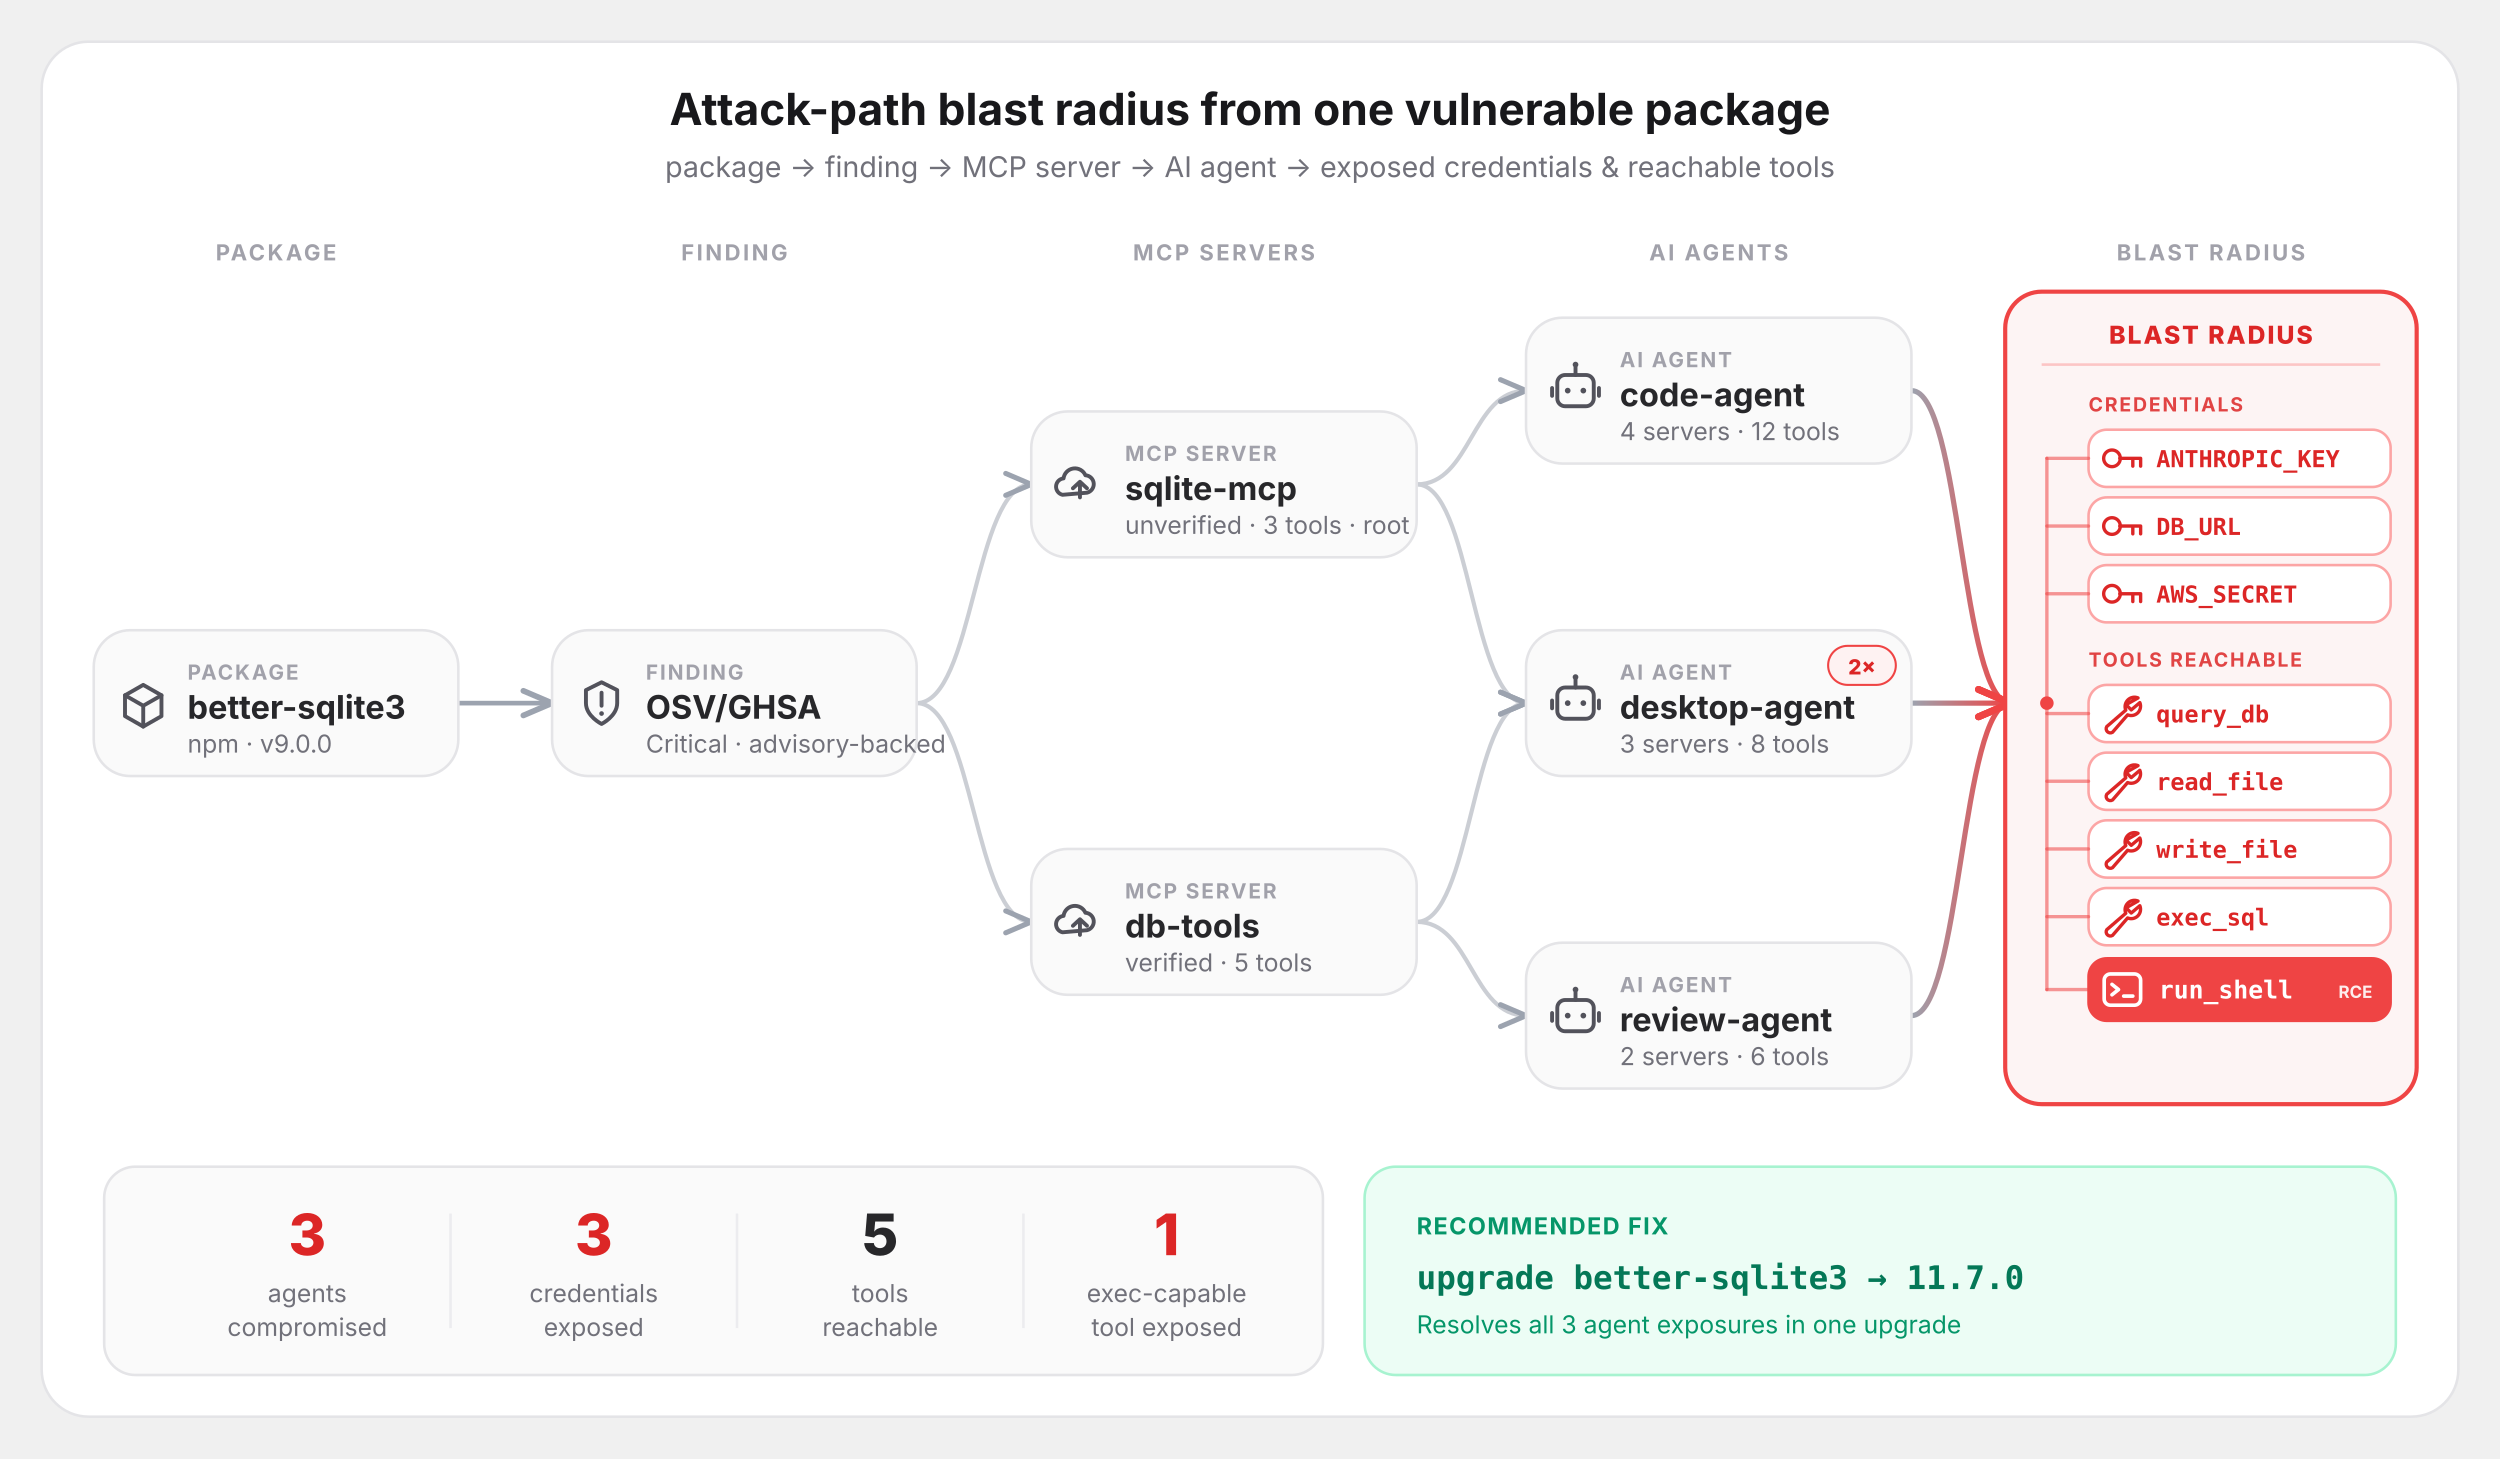
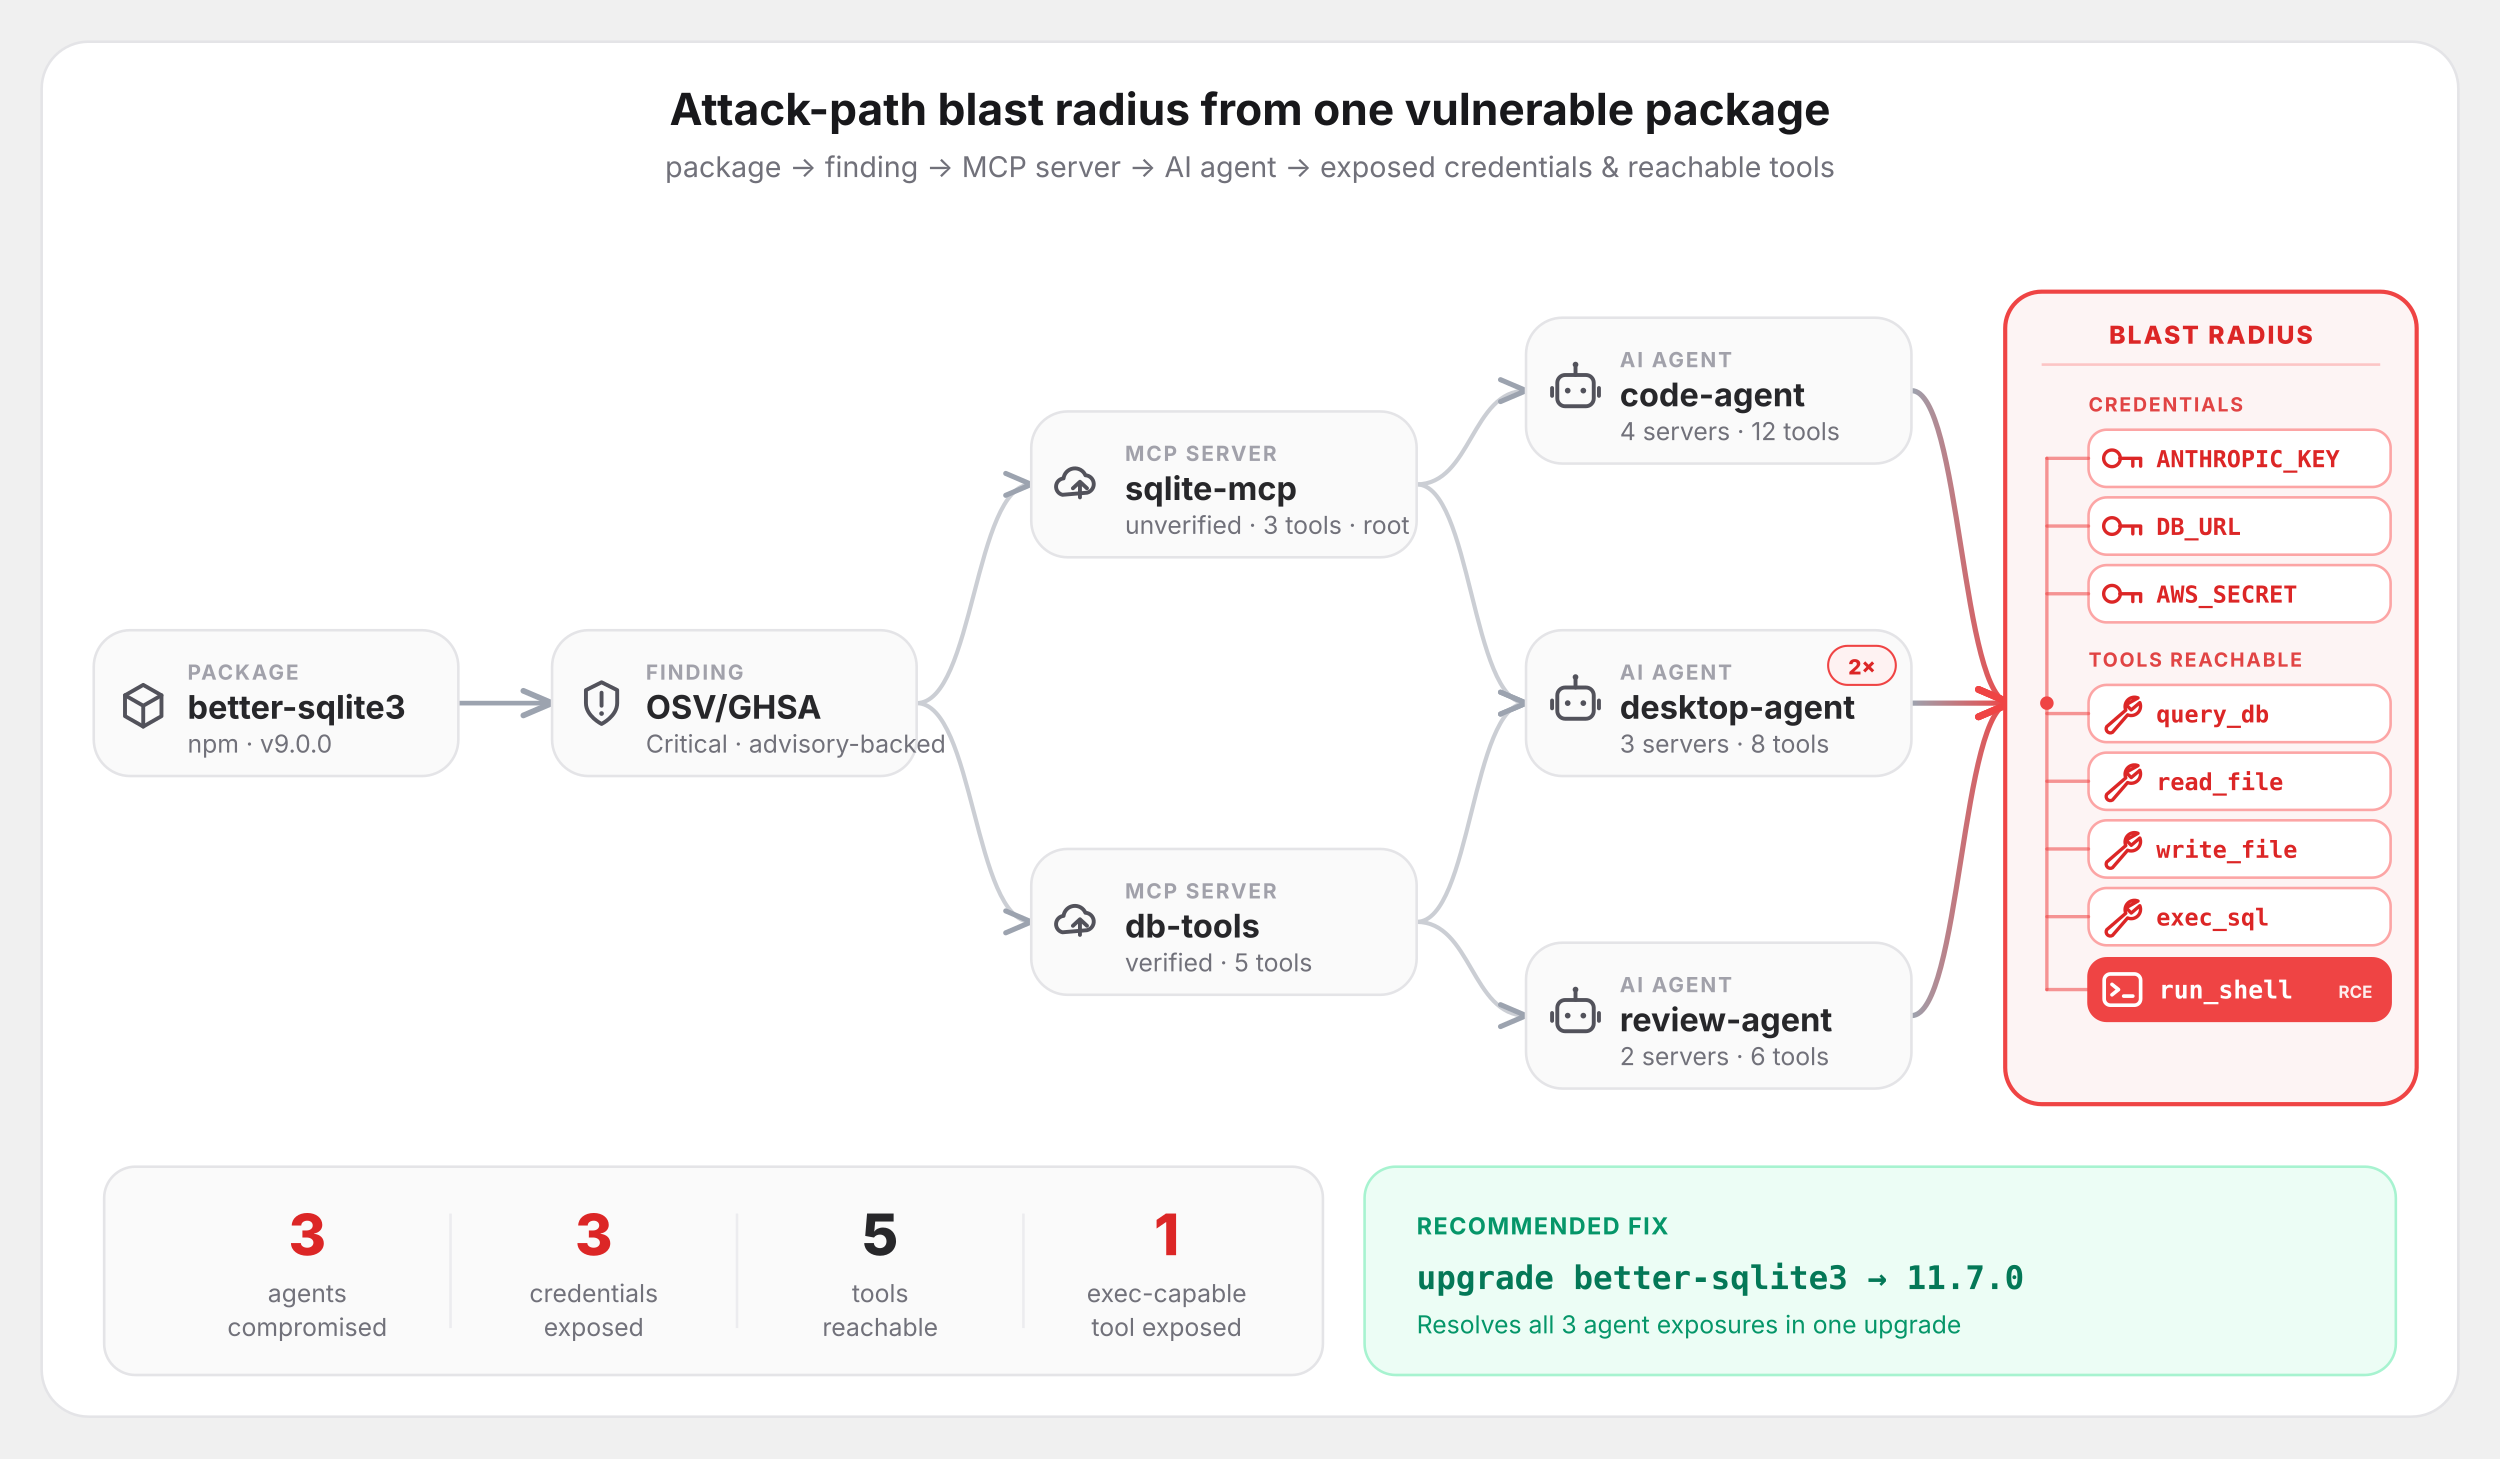
<svg xmlns="http://www.w3.org/2000/svg" viewBox="0 0 960 560" fill="none" font-family="system-ui, -apple-system, 'Segoe UI', sans-serif">
  <defs>
    <marker id="ar" viewBox="0 0 10 8" refX="8" refY="4" markerWidth="9" markerHeight="7" orient="auto">
      <path d="M1 1 L8 4 L1 7" fill="none" stroke="#9ca3af" stroke-width="1.4" stroke-linecap="round" stroke-linejoin="round" />
    </marker>
    <marker id="arA" viewBox="0 0 10 8" refX="8" refY="4" markerWidth="9" markerHeight="7" orient="auto">
      <path d="M1 1 L8 4 L1 7" fill="none" stroke="#ef4444" stroke-width="1.5" stroke-linecap="round" stroke-linejoin="round" />
    </marker>
    <linearGradient id="conv" gradientUnits="userSpaceOnUse" x1="734" y1="0" x2="772" y2="0">
      <stop offset="0" stop-color="#9ca3af" />
      <stop offset="1" stop-color="#ef4444" />
    </linearGradient>
  </defs>
  <rect x="16" y="16" width="928" height="528" rx="18" fill="#ffffff" stroke="#e4e4e7" stroke-width="1" />
  <text x="480" y="48" text-anchor="middle" font-size="17" font-weight="700" fill="#18181b">Attack-path blast radius from one vulnerable package</text>
  <text x="480" y="68" text-anchor="middle" font-size="11" fill="#71717a">package → finding → MCP server → AI agent → exposed credentials &amp; reachable tools</text>
-   <text x="106" y="100" text-anchor="middle" font-size="8.5" font-weight="700" letter-spacing="0.11em" fill="#a1a1aa">PACKAGE</text>
-   <text x="282" y="100" text-anchor="middle" font-size="8.5" font-weight="700" letter-spacing="0.11em" fill="#a1a1aa">FINDING</text>
-   <text x="470" y="100" text-anchor="middle" font-size="8.5" font-weight="700" letter-spacing="0.11em" fill="#a1a1aa">MCP SERVERS</text>
-   <text x="660" y="100" text-anchor="middle" font-size="8.5" font-weight="700" letter-spacing="0.11em" fill="#a1a1aa">AI AGENTS</text>
-   <text x="849" y="100" text-anchor="middle" font-size="8.5" font-weight="700" letter-spacing="0.11em" fill="#a1a1aa">BLAST RADIUS</text>
  <path d="M176 270 C194.0 270 194.0 270 212 270" stroke="#9ca3af" stroke-width="1.8" fill="none" marker-end="url(#ar)" />
  <path d="M352 270 C374.0 270 374.0 186 396 186" stroke="#cbced4" stroke-width="1.6" fill="none" marker-end="url(#ar)" />
  <path d="M352 270 C374.0 270 374.0 354 396 354" stroke="#cbced4" stroke-width="1.6" fill="none" marker-end="url(#ar)" />
  <path d="M544 186 C565.0 186 565.0 150 586 150" stroke="#cbced4" stroke-width="1.6" fill="none" marker-end="url(#ar)" />
  <path d="M544 186 C565.0 186 565.0 270 586 270" stroke="#cbced4" stroke-width="1.6" fill="none" marker-end="url(#ar)" />
  <path d="M544 354 C565.0 354 565.0 270 586 270" stroke="#cbced4" stroke-width="1.6" fill="none" marker-end="url(#ar)" />
  <path d="M544 354 C565.0 354 565.0 390 586 390" stroke="#cbced4" stroke-width="1.6" fill="none" marker-end="url(#ar)" />
  <path d="M734 150 C753.0 150 753.0 270 772 270" stroke="url(#conv)" stroke-width="2" fill="none" marker-end="url(#arA)" />
  <path d="M734 270 C753.0 270 753.0 270 772 270" stroke="url(#conv)" stroke-width="2" fill="none" marker-end="url(#arA)" />
  <path d="M734 390 C753.0 390 753.0 270 772 270" stroke="url(#conv)" stroke-width="2" fill="none" marker-end="url(#arA)" />
  <rect x="36" y="242" width="140" height="56" rx="14" fill="#fafafa" stroke="#e4e4e7" stroke-width="1" />
  <path d="M55 263.0 L62 267.0 V275.0 L55 279.0 L48 275.0 V267.0 Z" stroke="#52525b" stroke-width="1.5" fill="none" stroke-linecap="round" stroke-linejoin="round" />
  <path d="M48 267.0 L55 271.0 L62 267.0 M55 271.0 V279.0" stroke="#52525b" stroke-width="1.5" fill="none" stroke-linecap="round" stroke-linejoin="round" />
  <text x="72" y="261" font-size="8" font-weight="700" letter-spacing="0.09em" fill="#a1a1aa">PACKAGE</text>
  <text x="72" y="276" font-size="12.5" font-weight="700" fill="#27272a">better-sqlite3</text>
  <text x="72" y="289" font-size="9.5" fill="#71717a">npm · v9.0.0</text>
  <rect x="212" y="242" width="140" height="56" rx="14" fill="#fafafa" stroke="#e4e4e7" stroke-width="1" />
  <path d="M231 262.0 L237 265.0 V270.0 C237 275.0 231 278.0 231 278.0 C231 278.0 225 275.0 225 270.0 V265.0 Z" stroke="#52525b" stroke-width="1.5" fill="none" stroke-linecap="round" stroke-linejoin="round" />
  <path d="M231 266.0 V271.0" stroke="#52525b" stroke-width="1.5" fill="none" stroke-linecap="round" stroke-linejoin="round" />
  <circle cx="231" cy="274.0" r="0.9" fill="#52525b" stroke="none" />
  <text x="248" y="261" font-size="8" font-weight="700" letter-spacing="0.09em" fill="#a1a1aa">FINDING</text>
  <text x="248" y="276" font-size="12.5" font-weight="700" fill="#27272a">OSV/GHSA</text>
  <text x="248" y="289" font-size="9.5" fill="#71717a">Critical · advisory-backed</text>
  <rect x="396" y="158" width="148" height="56" rx="14" fill="#fafafa" stroke="#e4e4e7" stroke-width="1" />
  <path d="M408 190.0 a3.2 3.2 0 0 1 0.4 -6.3 a4.4 4.4 0 0 1 8.4 -1.2 a3.4 3.4 0 0 1 0.6 6.7 Z" stroke="#52525b" stroke-width="1.5" fill="none" stroke-linecap="round" stroke-linejoin="round" />
  <path d="M414.7 191.0 V185.0 M412 187.5 L414.7 185.0 L417.4 187.5" stroke="#52525b" stroke-width="1.5" fill="none" stroke-linecap="round" stroke-linejoin="round" />
  <text x="432" y="177" font-size="8" font-weight="700" letter-spacing="0.09em" fill="#a1a1aa">MCP SERVER</text>
  <text x="432" y="192" font-size="12.5" font-weight="700" fill="#27272a">sqlite-mcp</text>
  <text x="432" y="205" font-size="9.5" fill="#71717a">unverified · 3 tools · root</text>
  <rect x="396" y="326" width="148" height="56" rx="14" fill="#fafafa" stroke="#e4e4e7" stroke-width="1" />
  <path d="M408 358.0 a3.2 3.2 0 0 1 0.4 -6.3 a4.4 4.4 0 0 1 8.4 -1.2 a3.4 3.4 0 0 1 0.6 6.7 Z" stroke="#52525b" stroke-width="1.5" fill="none" stroke-linecap="round" stroke-linejoin="round" />
  <path d="M414.7 359.0 V353.0 M412 355.5 L414.7 353.0 L417.4 355.5" stroke="#52525b" stroke-width="1.5" fill="none" stroke-linecap="round" stroke-linejoin="round" />
  <text x="432" y="345" font-size="8" font-weight="700" letter-spacing="0.09em" fill="#a1a1aa">MCP SERVER</text>
  <text x="432" y="360" font-size="12.5" font-weight="700" fill="#27272a">db-tools</text>
  <text x="432" y="373" font-size="9.5" fill="#71717a">verified · 5 tools</text>
  <rect x="586" y="122" width="148" height="56" rx="14" fill="#fafafa" stroke="#e4e4e7" stroke-width="1" />
  <path d="M605 141.0 V144.0" stroke="#52525b" stroke-width="1.5" fill="none" stroke-linecap="round" stroke-linejoin="round" />
  <circle cx="605" cy="140.0" r="1.1" fill="#52525b" stroke="none" />
  <rect x="598" y="144.0" width="14" height="12" rx="3" stroke="#52525b" stroke-width="1.5" fill="none" stroke-linecap="round" stroke-linejoin="round" />
  <circle cx="602" cy="150.0" r="1.1" fill="#52525b" stroke="none" />
  <circle cx="608" cy="150.0" r="1.1" fill="#52525b" stroke="none" />
  <path d="M596 149.0 V152.0 M614 149.0 V152.0" stroke="#52525b" stroke-width="1.5" fill="none" stroke-linecap="round" stroke-linejoin="round" />
  <text x="622" y="141" font-size="8" font-weight="700" letter-spacing="0.09em" fill="#a1a1aa">AI AGENT</text>
  <text x="622" y="156" font-size="12.5" font-weight="700" fill="#27272a">code-agent</text>
  <text x="622" y="169" font-size="9.5" fill="#71717a">4 servers · 12 tools</text>
  <rect x="586" y="242" width="148" height="56" rx="14" fill="#fafafa" stroke="#e4e4e7" stroke-width="1" />
  <path d="M605 261.0 V264.0" stroke="#52525b" stroke-width="1.5" fill="none" stroke-linecap="round" stroke-linejoin="round" />
  <circle cx="605" cy="260.0" r="1.1" fill="#52525b" stroke="none" />
  <rect x="598" y="264.0" width="14" height="12" rx="3" stroke="#52525b" stroke-width="1.5" fill="none" stroke-linecap="round" stroke-linejoin="round" />
  <circle cx="602" cy="270.0" r="1.1" fill="#52525b" stroke="none" />
  <circle cx="608" cy="270.0" r="1.1" fill="#52525b" stroke="none" />
  <path d="M596 269.0 V272.0 M614 269.0 V272.0" stroke="#52525b" stroke-width="1.5" fill="none" stroke-linecap="round" stroke-linejoin="round" />
  <text x="622" y="261" font-size="8" font-weight="700" letter-spacing="0.09em" fill="#a1a1aa">AI AGENT</text>
  <text x="622" y="276" font-size="12.5" font-weight="700" fill="#27272a">desktop-agent</text>
  <text x="622" y="289" font-size="9.5" fill="#71717a">3 servers · 8 tools</text>
  <rect x="586" y="362" width="148" height="56" rx="14" fill="#fafafa" stroke="#e4e4e7" stroke-width="1" />
  <path d="M605 381.0 V384.0" stroke="#52525b" stroke-width="1.5" fill="none" stroke-linecap="round" stroke-linejoin="round" />
  <circle cx="605" cy="380.0" r="1.1" fill="#52525b" stroke="none" />
  <rect x="598" y="384.0" width="14" height="12" rx="3" stroke="#52525b" stroke-width="1.5" fill="none" stroke-linecap="round" stroke-linejoin="round" />
  <circle cx="602" cy="390.0" r="1.1" fill="#52525b" stroke="none" />
  <circle cx="608" cy="390.0" r="1.1" fill="#52525b" stroke="none" />
  <path d="M596 389.0 V392.0 M614 389.0 V392.0" stroke="#52525b" stroke-width="1.5" fill="none" stroke-linecap="round" stroke-linejoin="round" />
  <text x="622" y="381" font-size="8" font-weight="700" letter-spacing="0.09em" fill="#a1a1aa">AI AGENT</text>
  <text x="622" y="396" font-size="12.5" font-weight="700" fill="#27272a">review-agent</text>
  <text x="622" y="409" font-size="9.5" fill="#71717a">2 servers · 6 tools</text>
  <rect x="702" y="248" width="26" height="15" rx="7.5" fill="#fef2f2" stroke="#ef4444" stroke-width="0.8" />
  <text x="715" y="259" text-anchor="middle" font-size="8" font-weight="800" fill="#dc2626">2×</text>
  <rect x="770" y="112" width="158" height="312" rx="14" fill="#fdf4f4" stroke="#ef4444" stroke-width="1.6" />
  <text x="849" y="132" text-anchor="middle" font-size="9.5" font-weight="800" letter-spacing="0.08em" fill="#dc2626">BLAST RADIUS</text>
  <line x1="784" y1="140" x2="914" y2="140" stroke="#fca5a5" stroke-width="1" opacity="0.6" />
  <circle cx="786" cy="270" r="2.6" fill="#ef4444" />
  <text x="802" y="158" font-size="7.5" font-weight="700" letter-spacing="0.09em" fill="#dc2626" opacity="0.85">CREDENTIALS</text>
  <rect x="802" y="165" width="116" height="22" rx="7" fill="#ffffff" stroke="#fca5a5" stroke-width="1" />
  <circle cx="811" cy="176" r="3.2" stroke="#dc2626" stroke-width="1.3" fill="none" stroke-linecap="round" stroke-linejoin="round" />
  <path d="M814 176 H822 M819 176 V179 M822 176 V179" stroke="#dc2626" stroke-width="1.3" fill="none" stroke-linecap="round" stroke-linejoin="round" />
  <text x="828" y="179.4" font-size="9" font-weight="600" font-family="ui-monospace, monospace" fill="#dc2626">ANTHROPIC_KEY</text>
  <rect x="802" y="191" width="116" height="22" rx="7" fill="#ffffff" stroke="#fca5a5" stroke-width="1" />
  <circle cx="811" cy="202" r="3.2" stroke="#dc2626" stroke-width="1.3" fill="none" stroke-linecap="round" stroke-linejoin="round" />
  <path d="M814 202 H822 M819 202 V205 M822 202 V205" stroke="#dc2626" stroke-width="1.3" fill="none" stroke-linecap="round" stroke-linejoin="round" />
  <text x="828" y="205.4" font-size="9" font-weight="600" font-family="ui-monospace, monospace" fill="#dc2626">DB_URL</text>
  <rect x="802" y="217" width="116" height="22" rx="7" fill="#ffffff" stroke="#fca5a5" stroke-width="1" />
  <circle cx="811" cy="228" r="3.2" stroke="#dc2626" stroke-width="1.3" fill="none" stroke-linecap="round" stroke-linejoin="round" />
  <path d="M814 228 H822 M819 228 V231 M822 228 V231" stroke="#dc2626" stroke-width="1.3" fill="none" stroke-linecap="round" stroke-linejoin="round" />
  <text x="828" y="231.4" font-size="9" font-weight="600" font-family="ui-monospace, monospace" fill="#dc2626">AWS_SECRET</text>
  <text x="802" y="256" font-size="7.5" font-weight="700" letter-spacing="0.09em" fill="#dc2626" opacity="0.85">TOOLS REACHABLE</text>
  <rect x="802" y="263" width="116" height="22" rx="7" fill="#ffffff" stroke="#fca5a5" stroke-width="1" />
  <path d="M821 268 a3.6 3.6 0 0 0 -4.7 4.7 L809 279 a1.6 1.6 0 0 0 2.2 2.2 L817 274.5 a3.6 3.6 0 0 0 4.7 -4.7 L818.4 272.6 L816.4 270.6 Z" stroke="#dc2626" stroke-width="1.3" fill="none" stroke-linecap="round" stroke-linejoin="round" />
  <text x="828" y="277.4" font-size="9" font-weight="600" font-family="ui-monospace, monospace" fill="#dc2626">query_db</text>
  <rect x="802" y="289" width="116" height="22" rx="7" fill="#ffffff" stroke="#fca5a5" stroke-width="1" />
  <path d="M821 294 a3.6 3.6 0 0 0 -4.7 4.7 L809 305 a1.6 1.6 0 0 0 2.2 2.2 L817 300.5 a3.6 3.6 0 0 0 4.7 -4.7 L818.4 298.6 L816.4 296.6 Z" stroke="#dc2626" stroke-width="1.3" fill="none" stroke-linecap="round" stroke-linejoin="round" />
  <text x="828" y="303.4" font-size="9" font-weight="600" font-family="ui-monospace, monospace" fill="#dc2626">read_file</text>
  <rect x="802" y="315" width="116" height="22" rx="7" fill="#ffffff" stroke="#fca5a5" stroke-width="1" />
  <path d="M821 320 a3.6 3.6 0 0 0 -4.7 4.7 L809 331 a1.6 1.6 0 0 0 2.2 2.2 L817 326.5 a3.6 3.6 0 0 0 4.7 -4.7 L818.4 324.6 L816.4 322.6 Z" stroke="#dc2626" stroke-width="1.3" fill="none" stroke-linecap="round" stroke-linejoin="round" />
  <text x="828" y="329.4" font-size="9" font-weight="600" font-family="ui-monospace, monospace" fill="#dc2626">write_file</text>
  <rect x="802" y="341" width="116" height="22" rx="7" fill="#ffffff" stroke="#fca5a5" stroke-width="1" />
  <path d="M821 346 a3.6 3.6 0 0 0 -4.7 4.7 L809 357 a1.6 1.6 0 0 0 2.2 2.2 L817 352.5 a3.6 3.6 0 0 0 4.7 -4.7 L818.4 350.6 L816.4 348.6 Z" stroke="#dc2626" stroke-width="1.3" fill="none" stroke-linecap="round" stroke-linejoin="round" />
  <text x="828" y="355.4" font-size="9" font-weight="600" font-family="ui-monospace, monospace" fill="#dc2626">exec_sql</text>
  <rect x="802" y="368" width="116" height="24" rx="7" fill="#ef4444" stroke="#ef4444" stroke-width="1" />
  <rect x="808" y="374" width="14" height="12" rx="2.4" stroke="#ffffff" stroke-width="1.4" fill="none" stroke-linecap="round" stroke-linejoin="round" />
  <path d="M811 378 L813.5 380 L811 382 M815.5 382.5 H819" stroke="#ffffff" stroke-width="1.4" fill="none" stroke-linecap="round" stroke-linejoin="round" />
  <text x="829" y="383.4" font-size="9.5" font-weight="700" font-family="ui-monospace, monospace" fill="#ffffff">run_shell</text>
  <text x="911" y="383.2" text-anchor="end" font-size="6.5" font-weight="700" fill="#ffffff" opacity="0.9">RCE</text>
  <path d="M786 176 V380" stroke="#ef4444" stroke-width="1.3" fill="none" opacity="0.55" stroke-linecap="round" />
  <path d="M786 176 H802" stroke="#ef4444" stroke-width="1.3" fill="none" opacity="0.55" stroke-linecap="round" />
  <path d="M786 202 H802" stroke="#ef4444" stroke-width="1.3" fill="none" opacity="0.55" stroke-linecap="round" />
  <path d="M786 228 H802" stroke="#ef4444" stroke-width="1.3" fill="none" opacity="0.55" stroke-linecap="round" />
  <path d="M786 274 H802" stroke="#ef4444" stroke-width="1.3" fill="none" opacity="0.55" stroke-linecap="round" />
  <path d="M786 300 H802" stroke="#ef4444" stroke-width="1.3" fill="none" opacity="0.55" stroke-linecap="round" />
  <path d="M786 326 H802" stroke="#ef4444" stroke-width="1.3" fill="none" opacity="0.55" stroke-linecap="round" />
  <path d="M786 352 H802" stroke="#ef4444" stroke-width="1.3" fill="none" opacity="0.55" stroke-linecap="round" />
  <path d="M786 380 H802" stroke="#ef4444" stroke-width="1.3" fill="none" opacity="0.55" stroke-linecap="round" />
  <rect x="40" y="448" width="468" height="80" rx="12" fill="#fafafa" stroke="#e4e4e7" stroke-width="1" />
  <text x="118" y="482" text-anchor="middle" font-size="22" font-weight="800" fill="#dc2626">3</text>
  <text x="118" y="500" text-anchor="middle" font-size="9.5" fill="#71717a">agents</text>
  <text x="118" y="513" text-anchor="middle" font-size="9.5" fill="#71717a">compromised</text>
  <line x1="173.0" y1="466" x2="173.0" y2="510" stroke="#ececef" stroke-width="1" />
  <text x="228" y="482" text-anchor="middle" font-size="22" font-weight="800" fill="#dc2626">3</text>
  <text x="228" y="500" text-anchor="middle" font-size="9.5" fill="#71717a">credentials</text>
  <text x="228" y="513" text-anchor="middle" font-size="9.5" fill="#71717a">exposed</text>
  <line x1="283.0" y1="466" x2="283.0" y2="510" stroke="#ececef" stroke-width="1" />
  <text x="338" y="482" text-anchor="middle" font-size="22" font-weight="800" fill="#27272a">5</text>
  <text x="338" y="500" text-anchor="middle" font-size="9.5" fill="#71717a">tools</text>
  <text x="338" y="513" text-anchor="middle" font-size="9.5" fill="#71717a">reachable</text>
  <line x1="393.0" y1="466" x2="393.0" y2="510" stroke="#ececef" stroke-width="1" />
  <text x="448" y="482" text-anchor="middle" font-size="22" font-weight="800" fill="#dc2626">1</text>
  <text x="448" y="500" text-anchor="middle" font-size="9.5" fill="#71717a">exec-capable</text>
  <text x="448" y="513" text-anchor="middle" font-size="9.5" fill="#71717a">tool exposed</text>
  <rect x="524" y="448" width="396" height="80" rx="12" fill="#ecfdf5" stroke="#a7f3d0" stroke-width="1" />
  <text x="544" y="474" font-size="9" font-weight="700" letter-spacing="0.06em" fill="#059669">RECOMMENDED FIX</text>
  <text x="544" y="495" font-size="12.5" font-weight="700" font-family="ui-monospace, monospace" fill="#047857">upgrade better-sqlite3 → 11.7.0</text>
  <text x="544" y="512" font-size="9.5" fill="#059669">Resolves all 3 agent exposures in one upgrade</text>
</svg>
